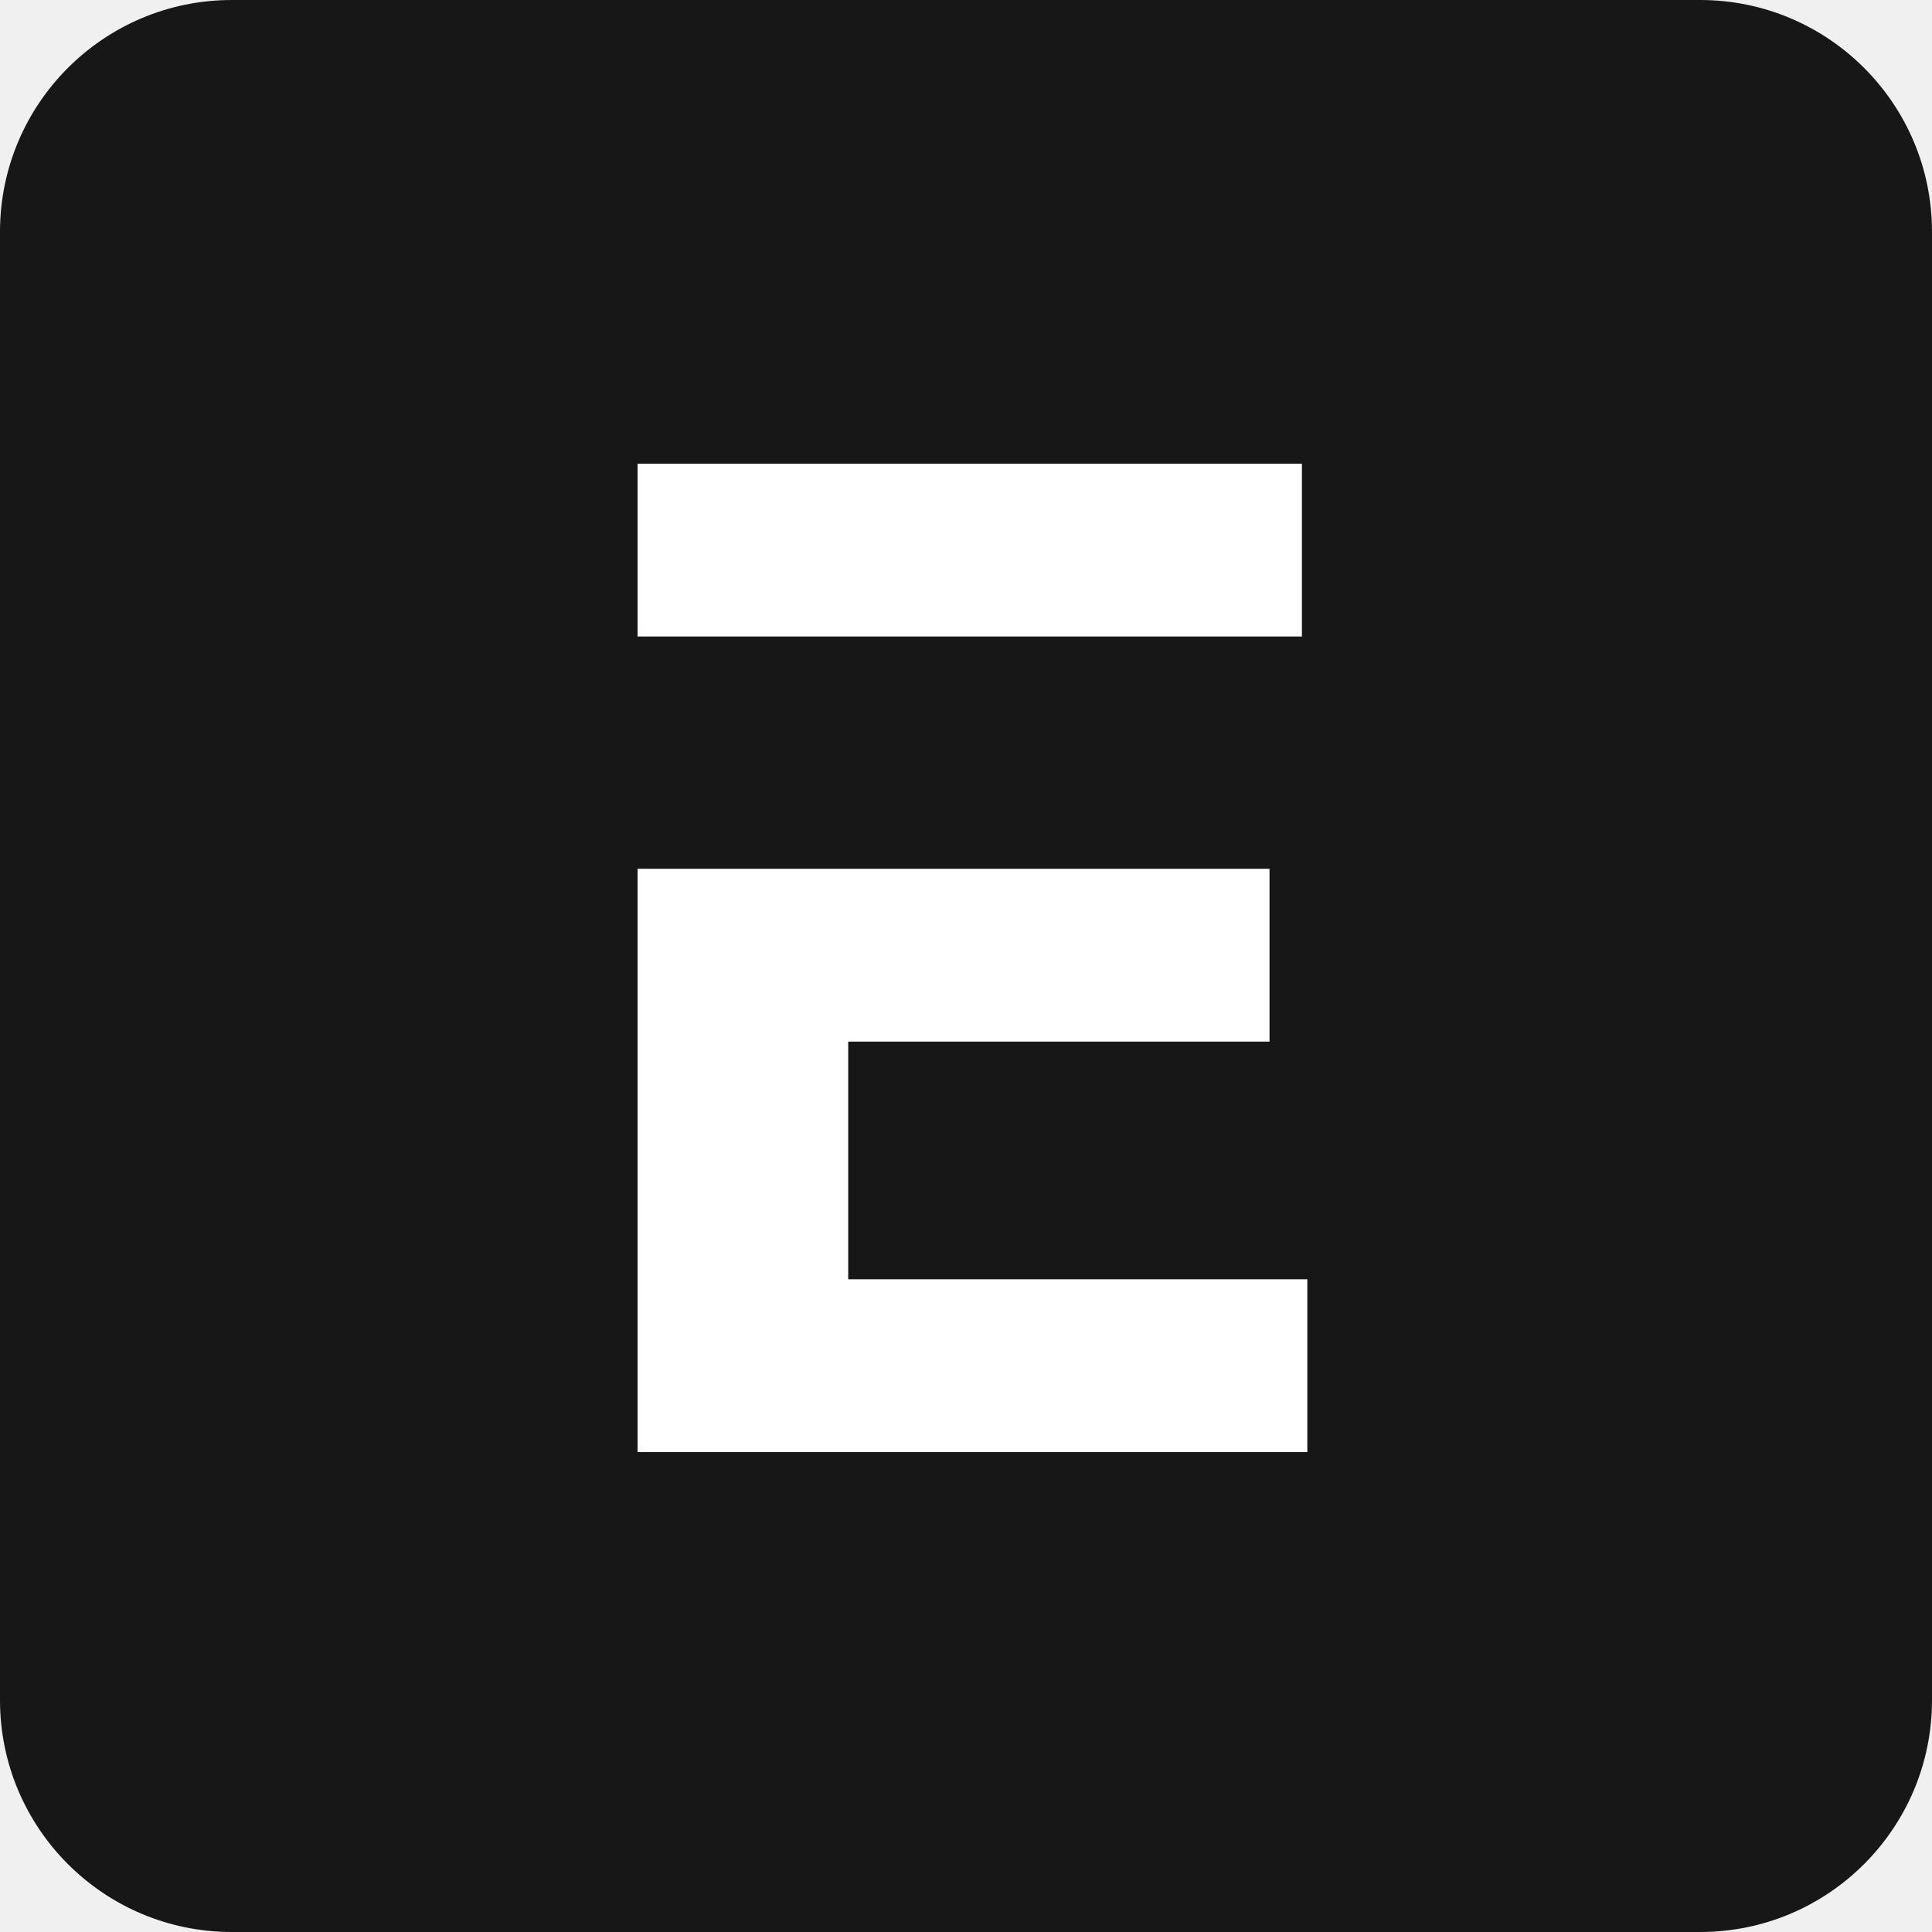
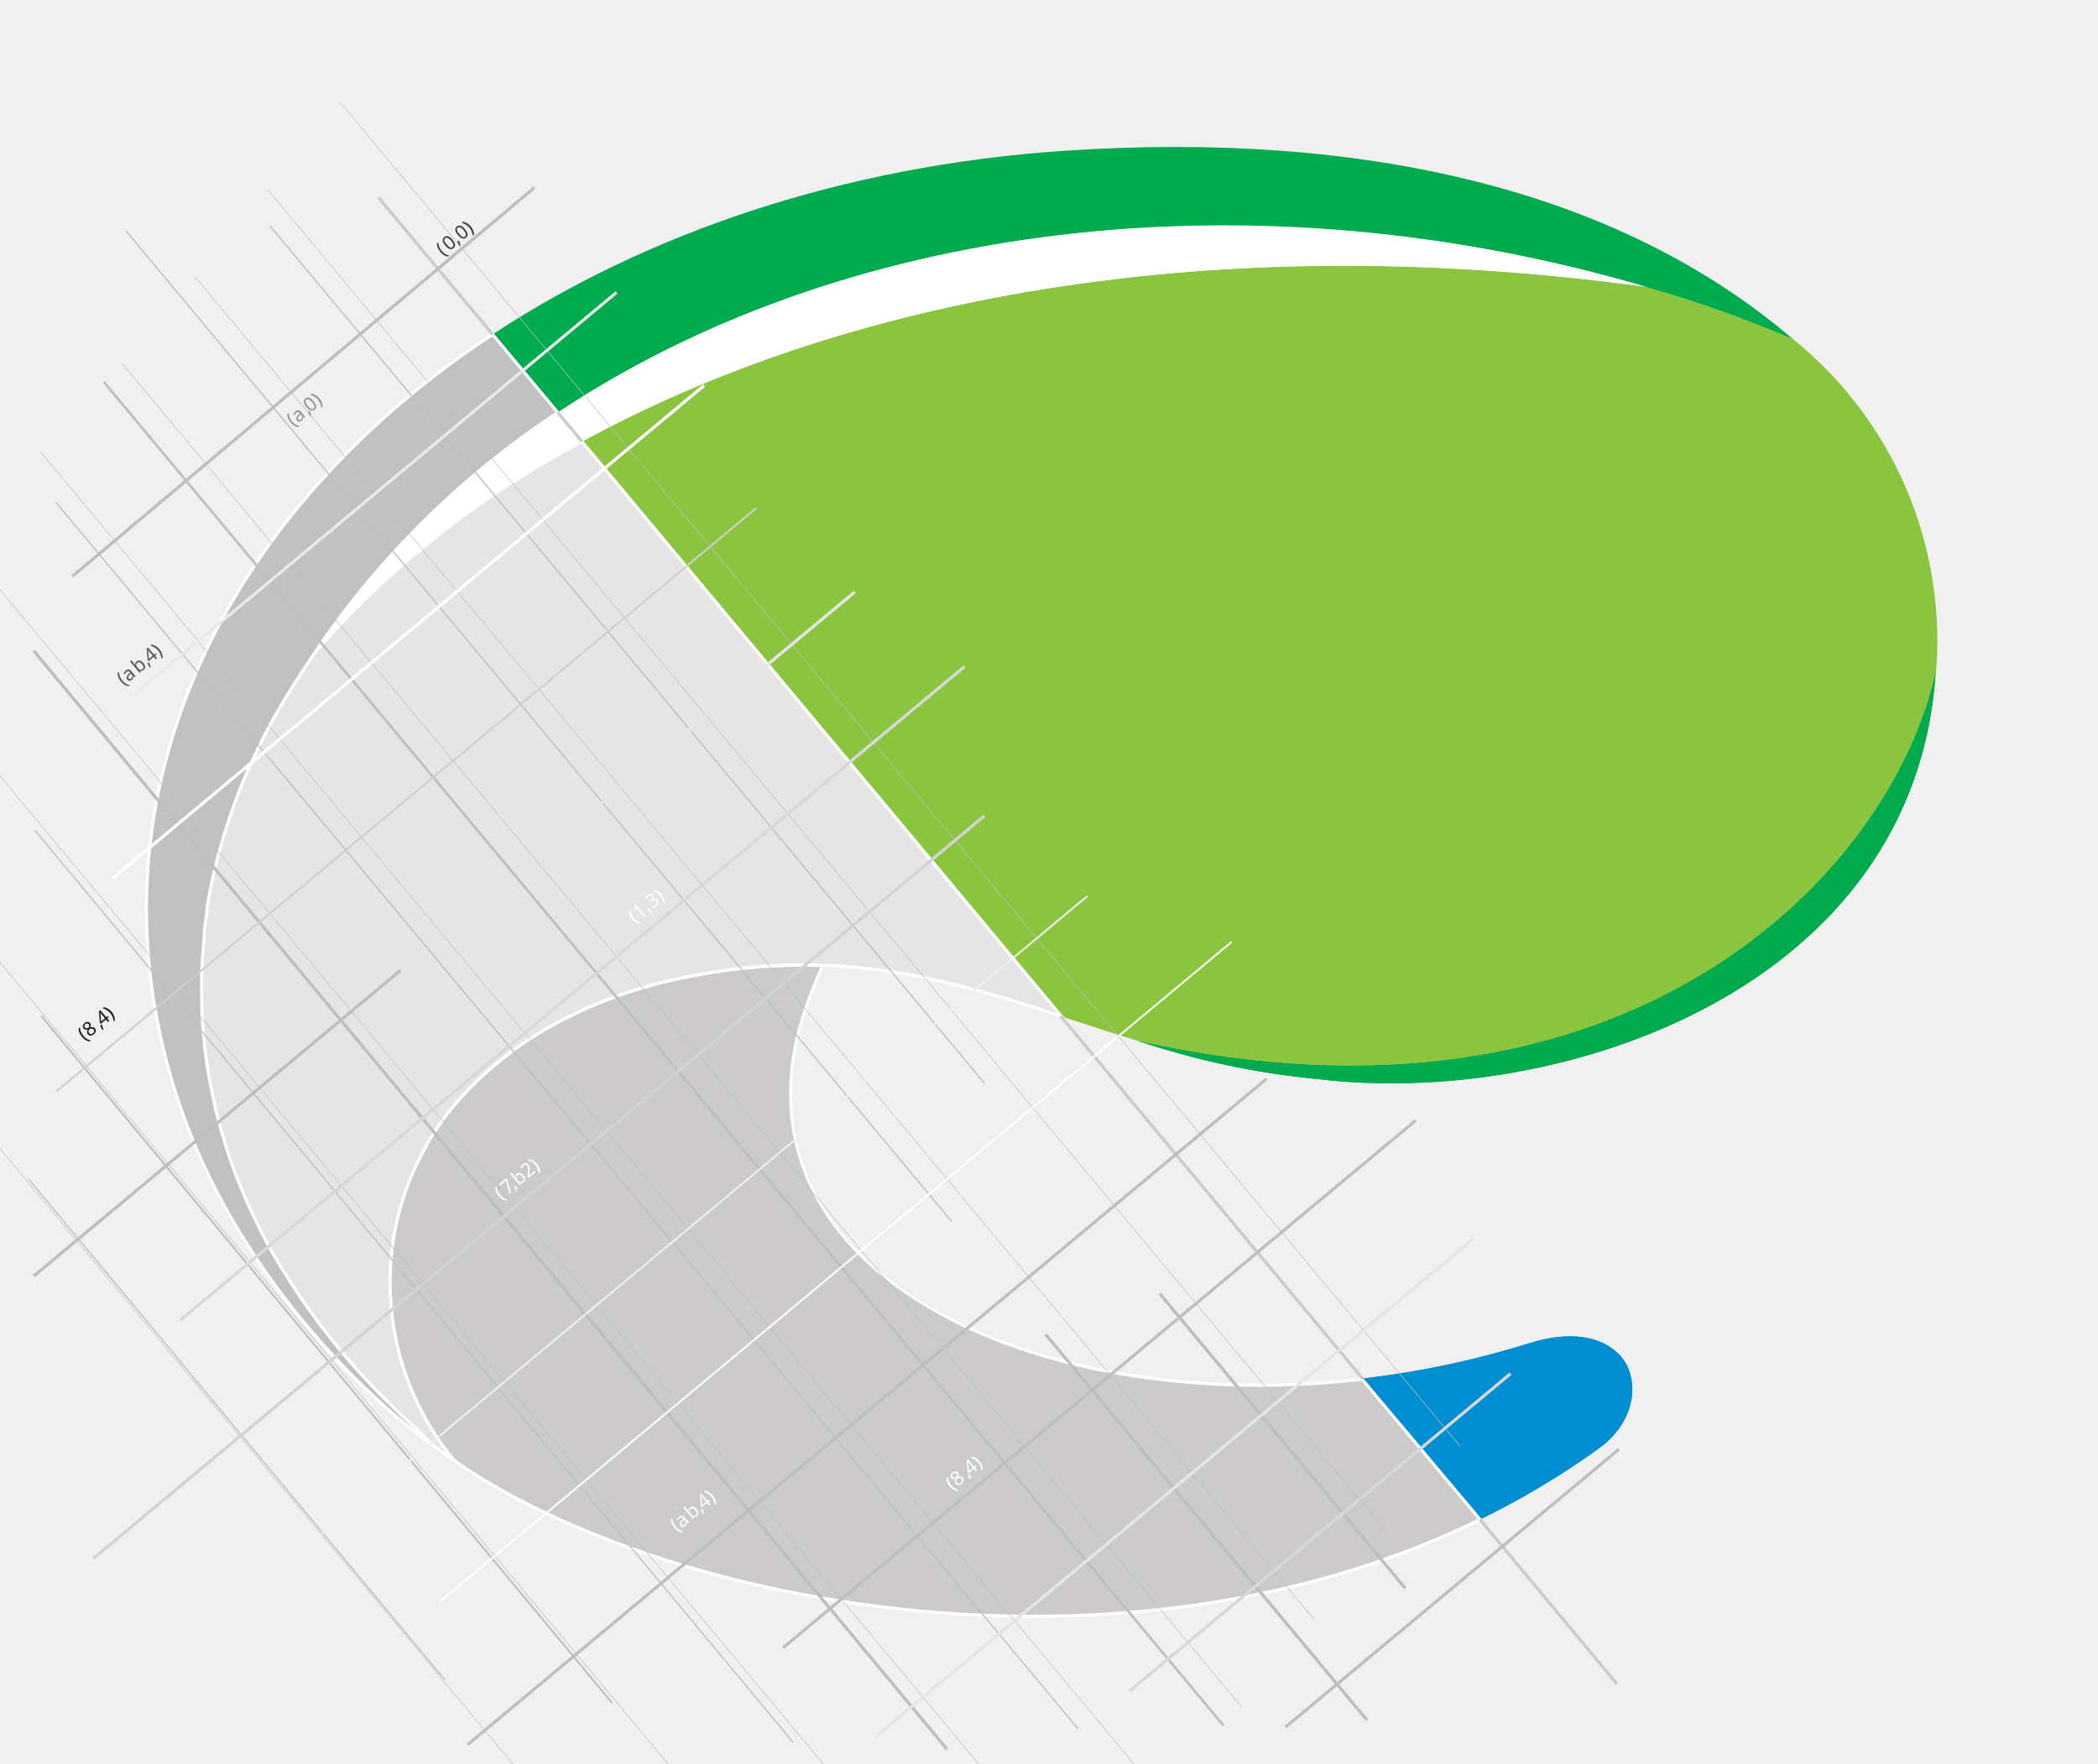
- <svg xmlns="http://www.w3.org/2000/svg" width="100" height="100" viewBox="0 0 100 100" fill="none">
-   <path d="M0 12C0 5.373 5.373 0 12 0H88C94.627 0 100 5.373 100 12V88C100 94.627 94.627 100 88 100H12C5.373 100 0 94.627 0 88V12Z" fill="#171717" />
-   <path d="M65.71 32.946H67.387V24H33V32.946H43.903H65.71Z" fill="white" />
-   <path d="M43.903 66.215V53.914H65.71V44.968H43.903H33V75.161H67.667V66.215H43.903Z" fill="white" />
+ <svg xmlns="http://www.w3.org/2000/svg" id="Layer_1" data-name="Layer 1" viewBox="0 0 170.02 142.94">
+   <defs>
+     <style>.cls-1,.cls-12,.cls-13,.cls-14,.cls-15,.cls-16,.cls-17,.cls-18,.cls-19,.cls-20,.cls-21,.cls-22,.cls-23,.cls-24,.cls-6{fill:none;}.cls-2{fill:#00aa4d;}.cls-3{fill:#008ed3;}.cls-4{fill:#8bc53f;}.cls-5{fill:#00aa4e;}.cls-10,.cls-18,.cls-24,.cls-6,.cls-8,.cls-9{stroke:#fff;}.cls-6{stroke-linecap:round;stroke-linejoin:round;stroke-width:0;}.cls-11,.cls-27,.cls-7{fill:#fff;}.cls-8{fill:#cccaca;}.cls-10,.cls-11,.cls-12,.cls-13,.cls-14,.cls-15,.cls-16,.cls-17,.cls-18,.cls-19,.cls-20,.cls-21,.cls-22,.cls-23,.cls-24,.cls-8,.cls-9{stroke-miterlimit:10;}.cls-10,.cls-11,.cls-12,.cls-17,.cls-18,.cls-20,.cls-21,.cls-22,.cls-8,.cls-9{stroke-width:0.25px;}.cls-9{fill:#e5e5e5;}.cls-10{fill:#c1c1c1;}.cls-11{stroke:#cccaca;}.cls-12,.cls-13,.cls-14,.cls-15,.cls-16{stroke:#bcbec0;}.cls-13{stroke-width:0.1px;}.cls-14{stroke-width:0.2px;}.cls-15{stroke-width:0.05px;}.cls-16,.cls-19,.cls-23,.cls-24{stroke-width:0.15px;}.cls-17{stroke:#e8e9ea;}.cls-19{stroke:#cecece;}.cls-20{stroke:#e5e5e5;}.cls-21{stroke:#d8d8d8;}.cls-22{stroke:#d3d3d3;}.cls-23{stroke:#efefef;}.cls-25,.cls-27,.cls-29,.cls-30,.cls-32{font-size:1.6px;font-family:Gotham-Thin, Gotham;}.cls-25{fill:#414042;}.cls-26{letter-spacing:-0.02em;}.cls-28{letter-spacing:-0.08em;}.cls-29{fill:#939598;}.cls-30{fill:#58595b;}.cls-31{letter-spacing:-0.01em;}.cls-32{fill:#231f20;}.cls-33{letter-spacing:-0.01em;}.cls-34{letter-spacing:0em;}</style>
+   </defs>
+   <path class="cls-1" d="M19.7,96.84l.18.45Z" />
+   <path class="cls-1" d="M17.93,91.88c0,.05,0,.1,0,.15S17.94,91.93,17.93,91.88Z" />
+   <path class="cls-1" d="M25.35,106.73c.12.17.23.34.36.5C25.58,107.07,25.47,106.9,25.35,106.73Z" />
+   <path class="cls-1" d="M17.35,89.63c0,.21.09.41.14.62C17.44,90,17.4,89.84,17.35,89.63Z" />
+   <path class="cls-1" d="M22.22,101.92c.09.15.16.3.25.45C22.38,102.22,22.31,102.07,22.22,101.92Z" />
+   <path class="cls-1" d="M23.11,103.41c.12.2.24.41.37.6C23.35,103.82,23.23,103.61,23.11,103.41Z" />
+   <path class="cls-1" d="M20.2,98c.16.34.31.69.47,1C20.51,98.67,20.36,98.32,20.2,98Z" />
+   <path class="cls-1" d="M16.94,87.64c0,.27.09.54.14.81C17,88.18,17,87.91,16.94,87.64Z" />
+   <path class="cls-1" d="M18.28,93c.08.27.16.54.25.8C18.44,93.54,18.36,93.27,18.28,93Z" />
+   <path class="cls-1" d="M21.24,60c-.39.77-.75,1.54-1.1,2.32C20.49,61.52,20.85,60.75,21.24,60Z" />
+   <path class="cls-1" d="M16.63,85.7c0,.31.08.62.13.93C16.71,86.32,16.67,86,16.63,85.7Z" />
+   <path class="cls-1" d="M18.27,67.3a44.62,44.62,0,0,0-1.5,6.33A44.62,44.62,0,0,1,18.27,67.3Z" />
+   <path class="cls-1" d="M23.07,56.68c-.62,1-1.22,2.09-1.76,3.17C21.85,58.77,22.45,57.72,23.07,56.68Z" />
+   <path class="cls-1" d="M20.14,62.3c-.47,1.07-.89,2.15-1.27,3.22C19.25,64.45,19.67,63.37,20.14,62.3Z" />
+   <path class="cls-1" d="M16.44,84.05c0,.25,0,.5.07.75C16.48,84.55,16.47,84.3,16.44,84.05Z" />
+   <path class="cls-1" d="M16.74,73.88c-.09.54-.16,1.09-.22,1.63C16.58,75,16.65,74.42,16.74,73.88Z" />
+   <path class="cls-1" d="M16.26,79.55c0,1.14,0,2.28.09,3.41C16.27,81.83,16.25,80.69,16.26,79.55Z" />
+   <path class="cls-1" d="M26.23,107.91l.69.89Z" />
+   <path class="cls-1" d="M25.23,53.31h0c.48-.72,1-1.44,1.47-2.15C26.2,51.87,25.71,52.59,25.23,53.31Z" />
+   <path class="cls-1" d="M27.52,109.51c.23.28.45.56.69.83C28,110.07,27.75,109.79,27.52,109.51Z" />
+   <path class="cls-1" d="M33.57,115.78l.45.42Z" />
+   <path class="cls-1" d="M31,113.33c-.12-.11-.22-.22-.33-.34C30.77,113.11,30.87,113.22,31,113.33Z" />
+   <path class="cls-1" d="M31.69,114l.78.76Z" />
+   <path class="cls-1" d="M16.26,79.25c0-1.1.1-2.21.22-3.32C16.36,77,16.29,78.15,16.26,79.25Z" />
+   <path class="cls-2" d="M92.19,84.34a64.63,64.63,0,0,0,14.63,3.11c19.64,2.36,48.52-7.26,50.06-33.19C153.34,70.92,131.76,93.19,92.19,84.34Z" />
+   <path class="cls-3" d="M42,121.5c21,11.08,60.44,15.58,87.67-4.2C132,115.56,132.75,113,132,111a3.66,3.66,0,0,0-1.05-1.48c-1.37-1.21-3.74-1.7-7.06-.66-30.1,9.44-64.31-1.91-59.22-24.74a32.42,32.42,0,0,1,2.11-5.93,46.47,46.47,0,0,0-11.09.93A36.86,36.86,0,0,0,45.48,82.7a29,29,0,0,0-8.84,7.07,22.88,22.88,0,0,0-2.07,3h0l0,.07A22,22,0,0,0,31.71,106v.08a22.6,22.6,0,0,0,4.64,11.73l.44.54A48.37,48.37,0,0,0,42,121.5" />
+   <path class="cls-4" d="M145.48,27.64l-.23-.19a96.48,96.48,0,0,0-11.81-4.19C81.86,16.18,43.06,31.91,25.23,53.31h0c-.77,1.1-1.48,2.23-2.16,3.37s-1.22,2.09-1.76,3.17l-.07.13c-.39.77-.75,1.54-1.1,2.32-.47,1.07-.89,2.15-1.27,3.22-.22.59-.42,1.19-.6,1.78a44.62,44.62,0,0,0-1.5,6.33l0,.25c-.09.54-.16,1.09-.22,1.63,0,.14,0,.28,0,.42-.12,1.11-.19,2.22-.22,3.32v.3c0,1.14,0,2.28.09,3.41,0,.37.06.73.09,1.09s0,.5.07.75.08.6.12.9.08.62.13.93.12.67.18,1,.09.54.14.81.18.79.27,1.18c0,.21.09.41.14.62.13.54.28,1.09.44,1.63,0,.05,0,.1,0,.15.1.33.2.65.31,1s.16.54.25.8c.35,1,.75,2,1.17,3l.18.45c.11.23.22.46.32.69s.31.69.47,1c.48,1,1,1.95,1.55,2.91.09.15.16.3.25.45l.64,1c.12.2.24.41.37.6.58.92,1.21,1.83,1.87,2.72.12.17.23.34.36.5l.52.68.69.89.6.71c.23.28.45.56.69.83.78.9,1.6,1.78,2.45,2.65.11.12.21.23.33.34s.46.46.7.69l.78.76c.36.34.73.67,1.1,1l.45.42,1.16,1,.46.39c.4.29.79.53,1.16.78l-.44-.54a22.6,22.6,0,0,1-4.64-11.73V106a22,22,0,0,1,2.81-13.17l0-.07h0a22.88,22.88,0,0,1,2.07-3,29,29,0,0,1,8.84-7.07,36.86,36.86,0,0,1,10.17-3.54,46.47,46.47,0,0,1,11.09-.93c9.38.35,17.06,3.56,25.44,6.11h0c39.57,8.85,61.15-13.42,64.69-30.08h0A31.3,31.3,0,0,0,145.48,27.64Z" />
+   <polygon class="cls-2" points="35.64 117.58 35.64 117.58 35.64 117.58 35.64 117.58" />
+   <path class="cls-5" d="M33.57,115.78c-.37-.33-.74-.66-1.1-1l-.78-.76c-.24-.23-.48-.46-.7-.69s-.22-.22-.33-.34c-.85-.87-1.67-1.75-2.45-2.65-.24-.27-.46-.55-.69-.83l-.6-.71-.69-.89-.52-.68c-.13-.16-.24-.33-.36-.5-.66-.89-1.29-1.8-1.87-2.72-.13-.19-.25-.4-.37-.6l-.64-1c-.09-.15-.16-.3-.25-.45-.55-1-1.07-1.93-1.55-2.91-.16-.34-.31-.69-.47-1s-.21-.46-.32-.69l-.18-.45c-.42-1-.82-2-1.17-3-.09-.26-.17-.53-.25-.8s-.21-.64-.31-1c0,0,0-.1,0-.15-.16-.54-.31-1.09-.44-1.63,0-.21-.09-.41-.14-.62-.09-.39-.19-.79-.27-1.18s-.09-.54-.14-.81-.13-.67-.18-1-.09-.62-.13-.93-.09-.6-.12-.9,0-.5-.07-.75-.07-.72-.09-1.09c-.08-1.13-.1-2.27-.09-3.41v-.3c0-1.1.1-2.21.22-3.32,0-.14,0-.28,0-.42.06-.54.13-1.09.22-1.63l0-.25a44.62,44.62,0,0,1,1.5-6.33c.18-.59.38-1.19.6-1.78.38-1.07.8-2.15,1.27-3.22.35-.78.71-1.55,1.1-2.32l.07-.13c.54-1.08,1.14-2.13,1.76-3.17s1.39-2.27,2.16-3.37h0c.48-.72,1-1.44,1.47-2.15,20.69-29,63.92-39.9,105.32-28.31l1.42.41a96.48,96.48,0,0,1,11.81,4.19c-14.07-12-34.66-16.86-59-15.22-45.31,3-78.43,33.33-74,67.62a51.32,51.32,0,0,0,7.26,20.21A63.45,63.45,0,0,0,32.34,115c1,.85,2.2,1.78,3.3,2.58h0l-.46-.39-1.16-1Z" />
+   <line class="cls-6" x1="25.23" y1="53.31" x2="25.23" y2="53.31" />
+   <path class="cls-7" d="M26.7,51.16c-.5.71-1,1.43-1.47,2.15,17.83-21.4,56.63-37.13,108.21-30L132,22.85C90.62,11.26,47.39,22.12,26.7,51.16Z" />
+   <polygon class="cls-7" points="25.23 53.31 25.23 53.31 25.23 53.31 25.23 53.31 25.23 53.31 25.23 53.31" />
+   <path class="cls-1" d="M26,52.23q-.37.52-.72,1.08h0C25.47,52.94,25.71,52.58,26,52.23Z" />
+   <path class="cls-2" d="M92.19,84.34a64.63,64.63,0,0,0,14.63,3.11c19.64,2.36,48.52-7.26,50.06-33.19C153.34,70.92,131.76,93.19,92.19,84.34Z" />
+   <path class="cls-3" d="M132,111a3.7,3.7,0,0,0-1.05-1.47c-1.36-1.21-3.74-1.71-7.06-.66a73,73,0,0,1-13.41,2.84l9.5,11.4a65.16,65.16,0,0,0,9.75-5.84C132,115.56,132.76,113,132,111Z" />
+   <path class="cls-4" d="M157,51.83q0,1.22-.09,2.43c-3.55,16.65-25.13,38.93-64.7,30.08h0C90.07,83.69,88,83,86,82.34L47.17,35.79c20.75-11.36,50.42-17.45,86.27-12.54a95.59,95.59,0,0,1,11.82,4.2l.22.19A31.35,31.35,0,0,1,157,51.83Z" />
+   <polygon class="cls-2" points="35.64 117.58 35.64 117.58 35.64 117.58 35.64 117.58" />
+   <path class="cls-5" d="M145.26,27.45a95.59,95.59,0,0,0-11.82-4.2L132,22.84C100.57,14,68.08,18.19,45.2,33.43L39.92,27.1C52.44,18.86,68.4,13.42,86.26,12.22,110.6,10.58,131.18,15.41,145.26,27.45Z" />
+   <line class="cls-6" x1="25.23" y1="53.31" x2="25.23" y2="53.31" />
+   <path class="cls-7" d="M133.44,23.25c-35.85-4.91-65.52,1.18-86.27,12.54A75.63,75.63,0,0,0,25.24,53.31q.35-.56.72-1.08c.24-.36.49-.71.74-1.07A70.66,70.66,0,0,1,45.2,33.43C68.08,18.19,100.57,14,132,22.84Z" />
+   <path class="cls-8" d="M119.94,123.14C93.71,136,60.63,131.31,42,121.5a48.21,48.21,0,0,1-5.21-3.15c-.16-.17-.31-.35-.45-.53a22.6,22.6,0,0,1-4.64-11.73v0s0,0,0-.06a22.13,22.13,0,0,1,2.81-13.18.21.21,0,0,0,0-.06s0,0,0,0a22,22,0,0,1,2.08-3,28.89,28.89,0,0,1,8.83-7.06,36.86,36.86,0,0,1,10.17-3.54,46.55,46.55,0,0,1,11.09-.94,31.53,31.53,0,0,0-2.1,5.94c-4.35,19.47,19.9,30.59,45.8,27.58Z" />
+   <path class="cls-9" d="M86,82.34c-6.12-2-12.19-3.86-19.21-4.12a46.55,46.55,0,0,0-11.09.94A36.86,36.86,0,0,0,45.48,82.7a28.89,28.89,0,0,0-8.83,7.06,22,22,0,0,0-2.08,3s0,0,0,0a.21.21,0,0,1,0,.06A22.13,22.13,0,0,0,31.71,106s0,0,0,.06v0a22.6,22.6,0,0,0,4.64,11.73c.14.18.29.36.45.53-.37-.24-.77-.49-1.16-.77h0l-.06,0h0l-.38-.33c-.39-.33-.78-.65-1.16-1-.16-.13-.3-.27-.46-.41l-1.09-1c-.27-.25-.53-.51-.79-.77l-.7-.68-.33-.34c-.85-.87-1.67-1.75-2.45-2.65l-.69-.83c-.2-.24-.4-.47-.59-.71l-.69-.89c-.18-.23-.36-.45-.53-.68s-.24-.34-.36-.5c-.65-.9-1.28-1.8-1.87-2.72-.13-.2-.24-.4-.37-.6l-.64-1c-.08-.15-.16-.3-.25-.44-.55-1-1.07-1.94-1.54-2.92-.17-.34-.32-.68-.47-1s-.22-.46-.32-.69-.12-.3-.19-.45c-.42-1-.82-2-1.16-3-.09-.27-.17-.54-.26-.81s-.21-.64-.3-1c0,0,0-.11-.05-.16-.15-.54-.3-1.08-.44-1.63,0-.2-.09-.41-.14-.61-.09-.4-.18-.79-.26-1.19s-.1-.54-.15-.8-.13-.68-.18-1-.08-.62-.13-.93l-.12-.9L16.45,84c0-.36-.08-.72-.1-1.08-.08-1.13-.1-2.27-.08-3.42a2.8,2.8,0,0,1,0-.29c0-1.11.1-2.22.21-3.33,0-.14,0-.27,0-.41.06-.55.14-1.09.22-1.63l0-.25a44,44,0,0,1,1.5-6.33c.19-.6.39-1.19.6-1.79.38-1.07.8-2.14,1.27-3.21.35-.78.72-1.56,1.1-2.32l.07-.14c.55-1.07,1.14-2.13,1.76-3.17s1.4-2.26,2.16-3.36h0A75.63,75.63,0,0,1,47.17,35.79Z" />
+   <path class="cls-10" d="M35.19,117.18l.38.33c-1.08-.78-2.2-1.68-3.23-2.52a63.21,63.21,0,0,1-12.8-14.94,51.29,51.29,0,0,1-7.27-20.2C9.58,59.07,20.68,39.76,39.92,27.1l5.28,6.33A70.66,70.66,0,0,0,26.7,51.16c-.25.36-.5.71-.74,1.07s-.49.71-.73,1.08Q24.09,55,23.07,56.67c-.62,1-1.21,2.1-1.76,3.17l-.07.14c-.38.76-.75,1.54-1.1,2.32-.47,1.07-.89,2.14-1.27,3.21-.21.6-.41,1.19-.6,1.79a44,44,0,0,0-1.5,6.33l0,.25c-.08.54-.16,1.08-.22,1.63,0,.14,0,.27,0,.41-.11,1.11-.19,2.22-.21,3.33a2.8,2.8,0,0,0,0,.29c0,1.15,0,2.29.08,3.42,0,.36.06.72.1,1.08l.06.76.12.9c.05.31.08.62.13.93s.12.67.18,1,.09.53.15.8.17.79.26,1.19c0,.2.09.41.14.61.14.55.29,1.09.44,1.63,0,0,0,.11.05.16.09.32.2.64.3,1s.17.54.26.81c.34,1,.74,2,1.16,3,.07.15.12.3.19.45s.21.46.32.69.3.68.47,1c.47,1,1,2,1.54,2.92.09.14.17.29.25.44l.64,1c.13.2.24.4.37.6.59.92,1.22,1.82,1.87,2.72.12.16.23.33.36.5s.35.45.53.68l.69.89c.19.24.39.47.59.71l.69.83c.78.9,1.6,1.78,2.45,2.65l.33.34.7.68c.26.26.52.52.79.77l1.09,1c.16.14.3.28.46.41C34.41,116.53,34.8,116.85,35.19,117.18Z" />
+   <line class="cls-11" x1="47.17" y1="35.79" x2="45.2" y2="33.43" />
+   <line class="cls-11" x1="131.02" y1="136.45" x2="119.94" y2="123.14" />
+   <line class="cls-11" x1="110.44" y1="111.74" x2="85.95" y2="82.34" />
+   <line class="cls-11" x1="39.92" y1="27.1" x2="30.66" y2="15.99" />
+   <line class="cls-12" x1="93.99" y1="104.84" x2="113.88" y2="128.71" />
+   <line class="cls-13" x1="21.86" y1="18.28" x2="79.79" y2="87.8" />
+   <line class="cls-12" x1="84.74" y1="108.14" x2="110.78" y2="139.4" />
+   <polyline class="cls-13" points="10.23 18.73 43.52 58.67 77.13 99" />
+   <polyline class="cls-14" points="8.41 30.95 27.57 53.95 30.66 57.65 34.9 62.74 99.15 139.84" />
+   <polyline class="cls-15" points="9.9 29.46 29.06 52.46 32.15 56.16 36.39 61.25 100.64 138.35" />
+   <polyline class="cls-15" points="3.25 36.58 22.41 59.57 25.5 63.28 29.74 68.37 93.99 145.47" />
+   <polyline class="cls-15" points="-3.41 43.7 15.76 66.69 18.84 70.4 23.09 75.49 87.34 152.59" />
+   <polyline class="cls-15" points="-10.06 50.82 9.1 73.81 12.19 77.52 16.43 82.61 80.68 159.7" />
+   <polyline class="cls-15" points="-16.71 57.94 2.45 80.93 5.54 84.63 9.78 89.72 74.03 166.82" />
+   <polyline class="cls-15" points="-23.36 65.05 -4.2 88.05 -1.11 91.75 3.13 96.84 67.38 173.94" />
+   <polyline class="cls-15" points="15.79 22.41 34.96 45.41 38.04 49.11 42.29 54.2 106.54 131.3" />
+   <polyline class="cls-15" points="21.69 15.36 40.85 38.35 43.94 42.06 48.18 47.15 112.43 124.25" />
+   <polyline class="cls-15" points="27.58 8.31 46.74 31.3 49.83 35.01 54.07 40.1 118.32 117.2" />
+   <line class="cls-13" x1="4.5" y1="40.67" x2="87.37" y2="140.11" />
+   <line class="cls-12" x1="2.73" y1="52.74" x2="76.75" y2="141.76" />
+   <line class="cls-13" x1="2.84" y1="67.3" x2="64.29" y2="141.22" />
+   <line class="cls-16" x1="3.35" y1="82.34" x2="49.6" y2="138" />
+   <line class="cls-13" x1="2.33" y1="95.56" x2="36.03" y2="136.11" />
+   <line class="cls-12" x1="5.86" y1="46.71" x2="43.31" y2="15.2" />
+   <line class="cls-17" x1="10.9" y1="56.25" x2="49.96" y2="23.7" />
+   <polyline class="cls-18" points="9.16 71.16 42.66 43.24 57.06 31.24" />
+   <line class="cls-19" x1="4.56" y1="88.45" x2="61.3" y2="41.16" />
+   <polyline class="cls-20" points="45.81 67.52 48.81 65.02 62.21 53.85 69.27 47.97" />
+   <line class="cls-12" x1="2.74" y1="103.41" x2="32.47" y2="78.63" />
+   <polyline class="cls-21" points="14.6 106.99 48.34 78.87 68.83 61.79 78.16 54.02" />
+   <polyline class="cls-22" points="7.55 126.31 62.04 80.9 75.44 69.73 79.78 66.11" />
+   <polyline class="cls-23" points="19.18 130.07 47.44 106.52 54.49 100.65 61.57 94.75 82.06 77.67 88.12 72.62" />
+   <polyline class="cls-24" points="35.64 129.81 90.74 83.89 99.81 76.33" />
+   <line class="cls-12" x1="37.9" y1="141.38" x2="102.65" y2="87.42" />
+   <line class="cls-12" x1="63.46" y1="133.53" x2="114.73" y2="90.8" />
+   <line class="cls-20" x1="70.98" y1="140.72" x2="119.37" y2="100.4" />
+   <line class="cls-21" x1="91.53" y1="137.05" x2="122.41" y2="111.32" />
+   <line class="cls-12" x1="104.17" y1="139.97" x2="131.2" y2="117.44" />
+   <text class="cls-25" transform="translate(35.92 20.79) rotate(-40.02)">(<tspan class="cls-26" x="0.62" y="0">0,</tspan>
+     <tspan x="1.95" y="0">0)</tspan>
+   </text>
+   <text class="cls-27" transform="translate(51.48 74.86) rotate(-40.02)">(1,3)</text>
+   <text class="cls-27" transform="translate(40.65 97.29) rotate(-40.02)">(<tspan class="cls-28" x="0.62" y="0">7</tspan>
+     <tspan x="1.35" y="0">,b2)</tspan>
+   </text>
+   <text class="cls-29" transform="translate(23.79 34.61) rotate(-40.02)">(a<tspan class="cls-26" x="1.53" y="0">,</tspan>
+     <tspan x="1.76" y="0">0)</tspan>
+   </text>
+   <text class="cls-30" transform="translate(10.04 55.61) rotate(-40.02)">(a<tspan class="cls-31" x="1.53" y="0">b,</tspan>
+     <tspan x="2.8" y="0">4)</tspan>
+   </text>
+   <text class="cls-27" transform="translate(54.88 124.18) rotate(-40.02)">(a<tspan class="cls-31" x="1.53" y="0">b,</tspan>
+     <tspan x="2.8" y="0">4)</tspan>
+   </text>
+   <text class="cls-32" transform="translate(6.88 84.4) rotate(-40.02)">(8<tspan class="cls-33" x="1.62" y="0">,</tspan>
+     <tspan class="cls-34" x="1.87" y="0">4)</tspan>
+   </text>
+   <text class="cls-27" transform="translate(77.21 120.82) rotate(-40.02)">(8<tspan class="cls-33" x="1.62" y="0">,</tspan>
+     <tspan class="cls-34" x="1.87" y="0">4)</tspan>
+   </text>
</svg>
